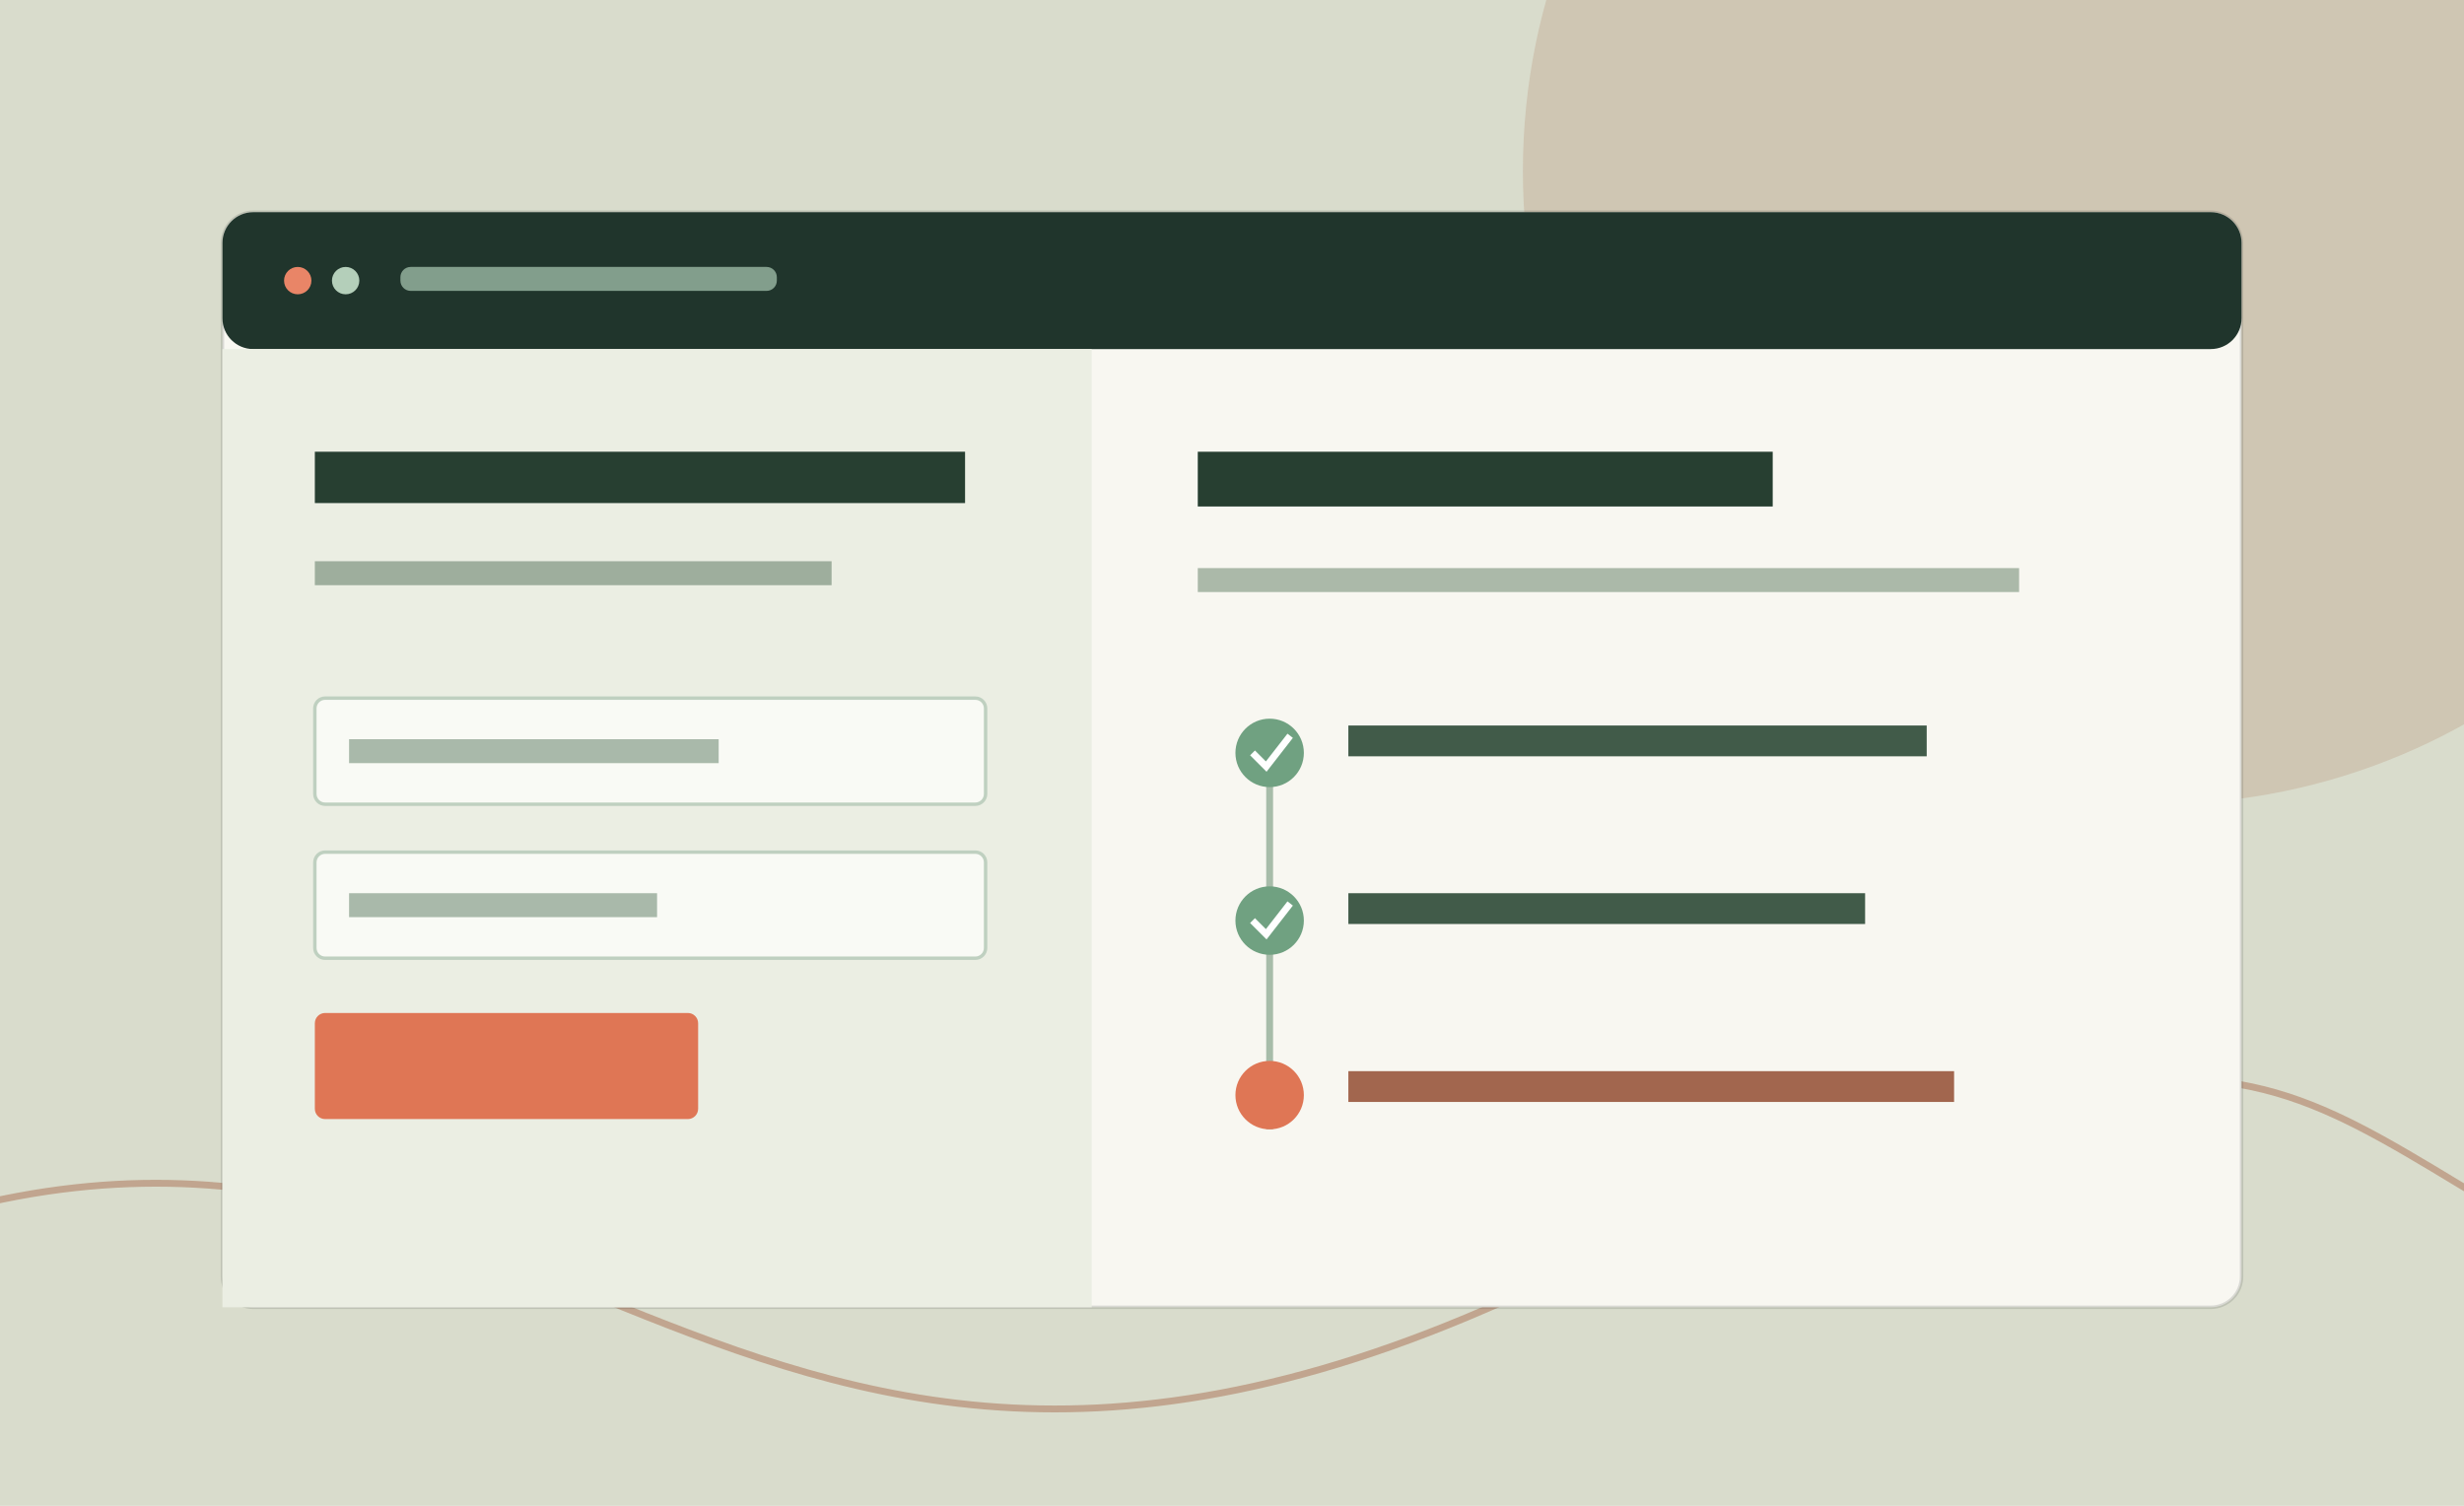
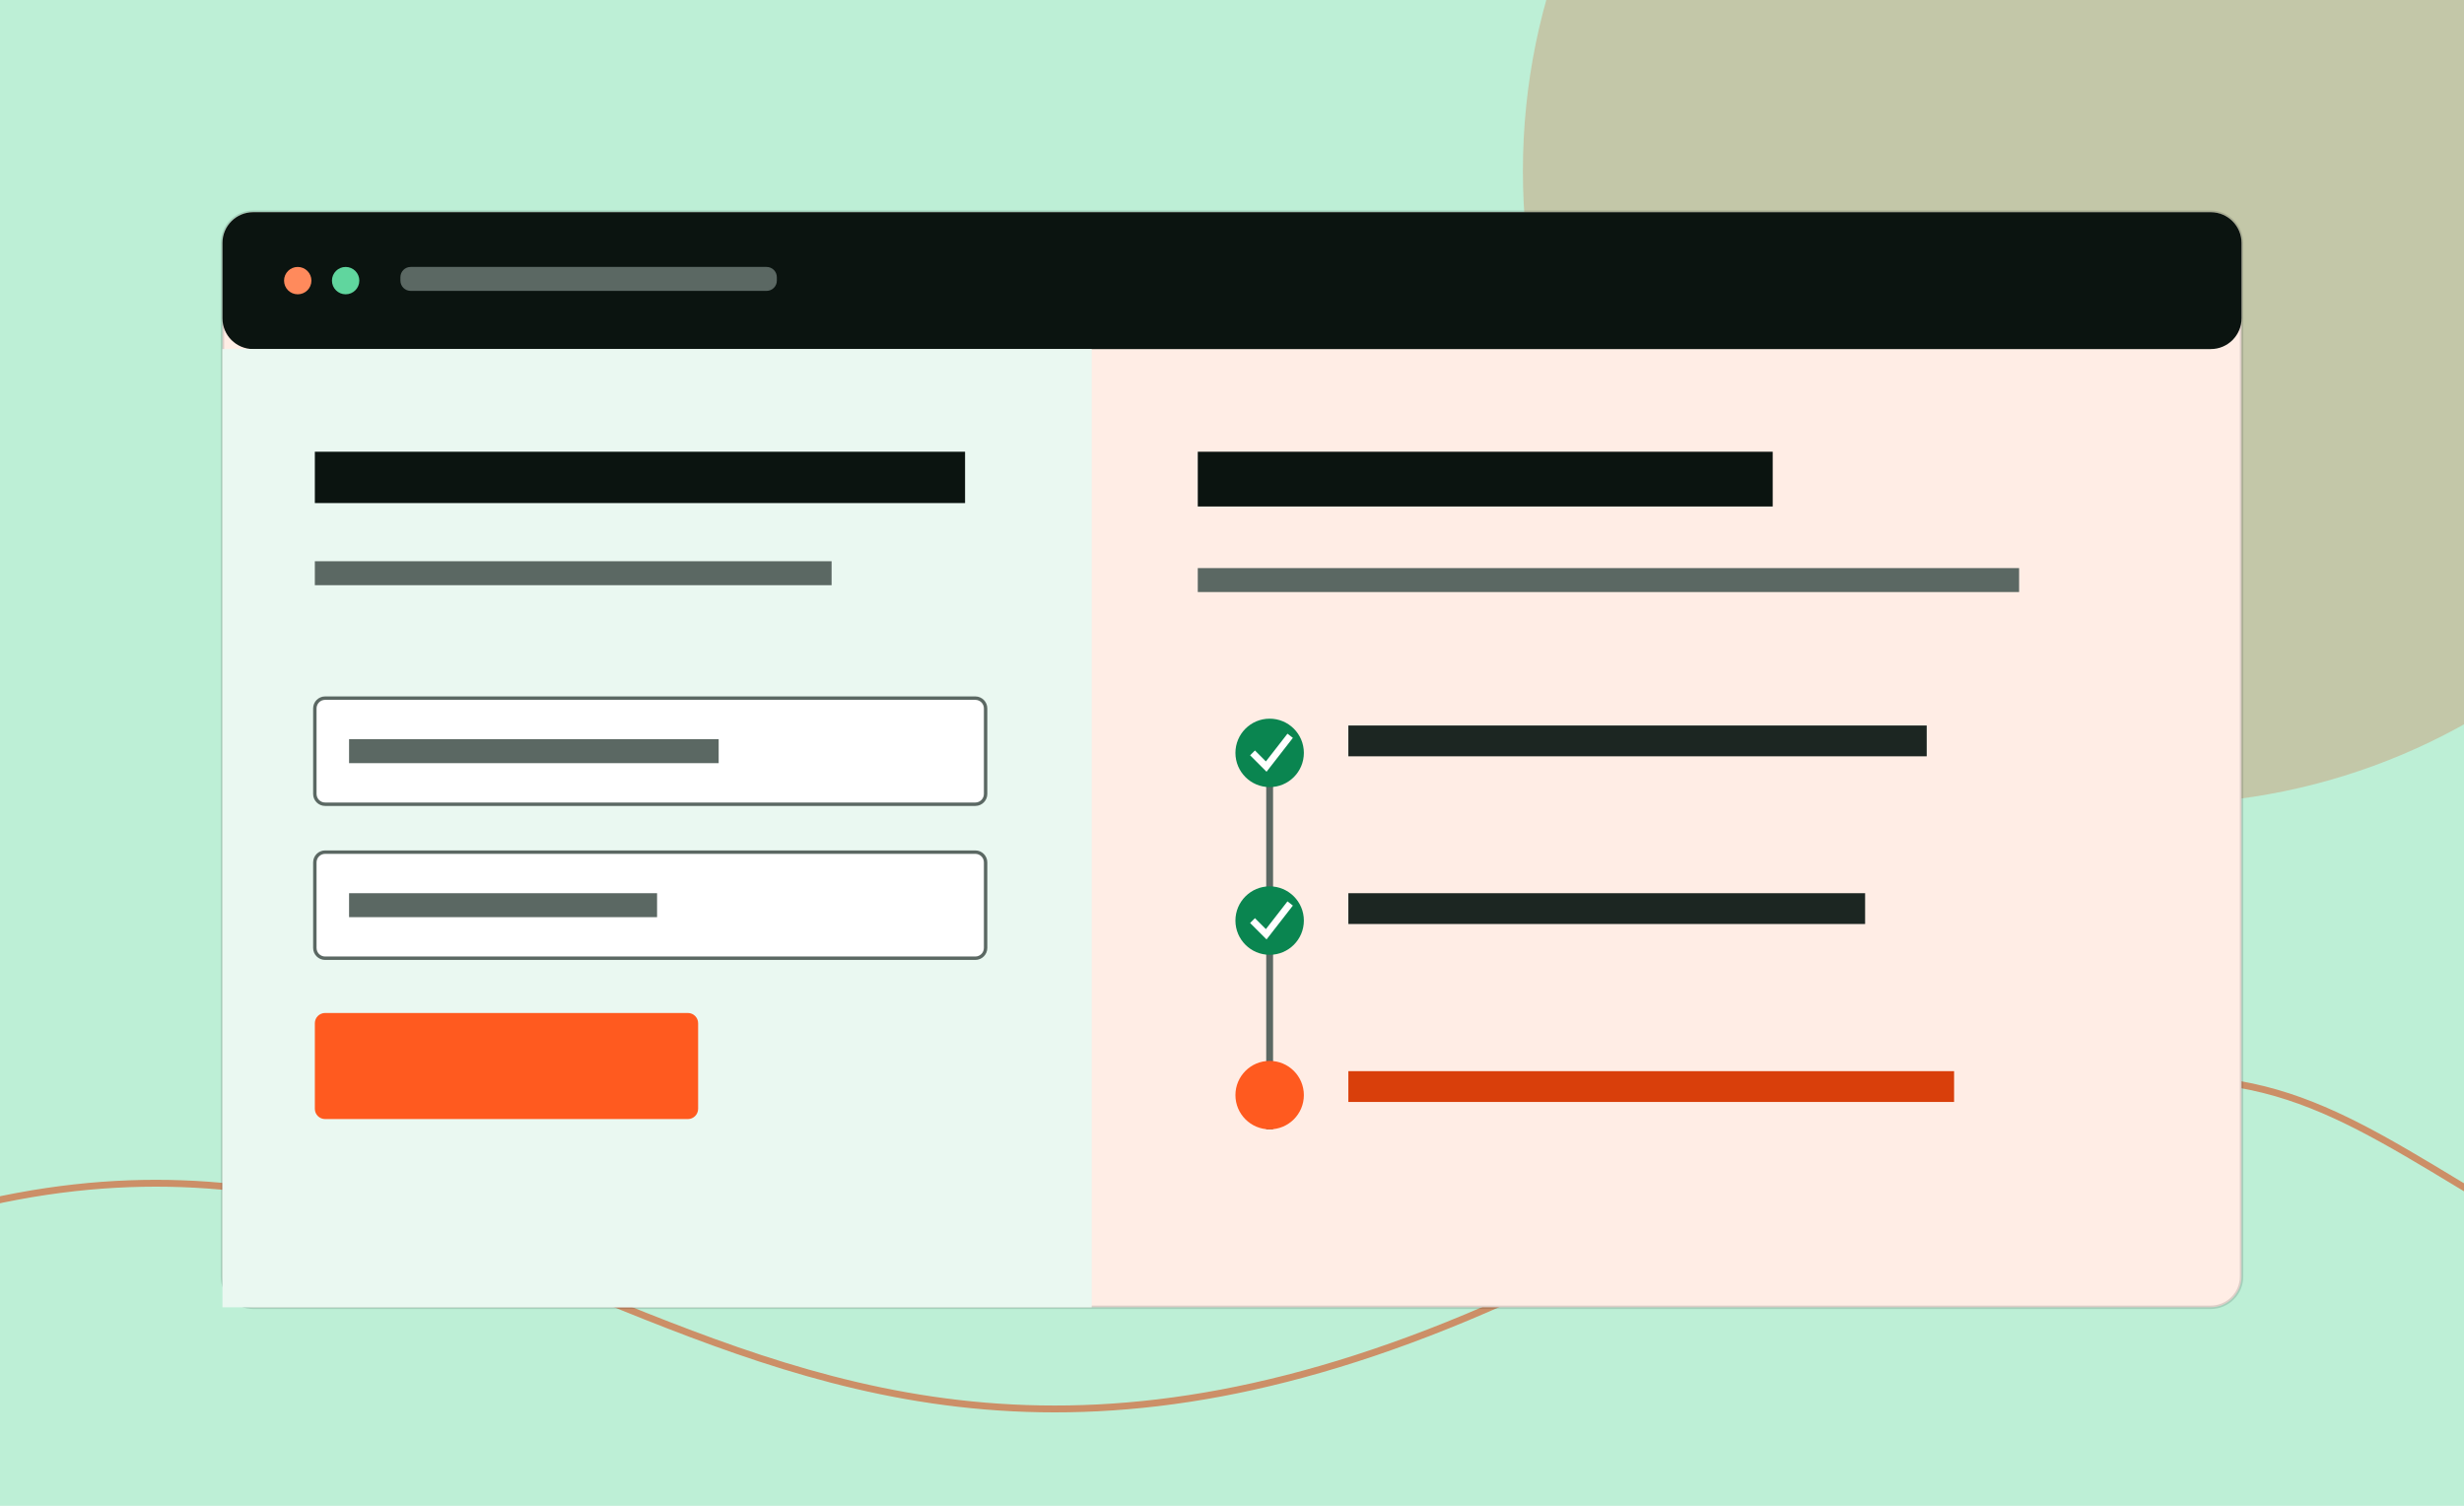
<svg xmlns="http://www.w3.org/2000/svg" viewBox="0 0 720 440">
-   <rect width="720" height="440" fill="#d9dccc" />
-   <circle cx="630" cy="50" r="185" fill="#ad795c" opacity=".23" />
-   <path d="M-70 375C150 270 195 490 440 380S650 320 790 385" fill="none" stroke="#ad795c" stroke-width="2" opacity=".55" />
-   <rect x="65" y="62" width="590" height="320" rx="9" fill="#f8f7f1" stroke="#16231e" stroke-opacity=".14" />
-   <rect x="65" y="62" width="590" height="40" rx="9" fill="#20352c" />
-   <circle cx="87" cy="82" r="4" fill="#e98567" />
-   <circle cx="101" cy="82" r="4" fill="#b4cfba" />
-   <rect x="117" y="78" width="110" height="7" rx="3" fill="#829e8c" />
-   <rect x="65" y="102" width="254" height="280" fill="#ebeee3" />
-   <rect x="92" y="132" width="190" height="15" fill="#273f31" />
-   <rect x="92" y="164" width="151" height="7" fill="#9eae9d" />
-   <rect x="92" y="204" width="196" height="31" rx="3" fill="#f9faf5" stroke="#bfd0c0" />
-   <rect x="102" y="216" width="108" height="7" fill="#a9b9aa" />
-   <rect x="92" y="249" width="196" height="31" rx="3" fill="#f9faf5" stroke="#bfd0c0" />
-   <rect x="102" y="261" width="90" height="7" fill="#a9b9aa" />
-   <rect x="92" y="296" width="112" height="31" rx="3" fill="#df7655" />
-   <rect x="350" y="132" width="168" height="16" fill="#273f31" />
-   <rect x="350" y="166" width="240" height="7" fill="#abb9a9" />
-   <path d="M371 220v110" stroke="#a7bca9" stroke-width="2" />
-   <circle cx="371" cy="220" r="10" fill="#70a181" />
-   <circle cx="371" cy="269" r="10" fill="#70a181" />
-   <circle cx="371" cy="320" r="10" fill="#df7655" />
+   <rect width="720" height="440" fill="#bdefd6" />
+   <circle cx="630" cy="50" r="185" fill="#d93f0b" opacity=".23" />
+   <path d="M-70 375C150 270 195 490 440 380S650 320 790 385" fill="none" stroke="#d93f0b" stroke-width="2" opacity=".55" />
+   <rect x="65" y="62" width="590" height="320" rx="9" fill="#ffede5" stroke="#0b1410" stroke-opacity=".14" />
+   <rect x="65" y="62" width="590" height="40" rx="9" fill="#0b1410" />
+   <circle cx="87" cy="82" r="4" fill="#ff8a5c" />
+   <circle cx="101" cy="82" r="4" fill="#60d69e" />
+   <rect x="117" y="78" width="110" height="7" rx="3" fill="#5b6863" />
+   <rect x="65" y="102" width="254" height="280" fill="#eaf8f1" />
+   <rect x="92" y="132" width="190" height="15" fill="#0b1410" />
+   <rect x="92" y="164" width="151" height="7" fill="#5b6863" />
+   <rect x="92" y="204" width="196" height="31" rx="3" fill="#ffffff" stroke="#5b6863" />
+   <rect x="102" y="216" width="108" height="7" fill="#5b6863" />
+   <rect x="92" y="249" width="196" height="31" rx="3" fill="#ffffff" stroke="#5b6863" />
+   <rect x="102" y="261" width="90" height="7" fill="#5b6863" />
+   <rect x="92" y="296" width="112" height="31" rx="3" fill="#ff5a1f" />
+   <rect x="350" y="132" width="168" height="16" fill="#0b1410" />
+   <rect x="350" y="166" width="240" height="7" fill="#5b6863" />
+   <path d="M371 220v110" stroke="#5b6863" stroke-width="2" />
+   <circle cx="371" cy="220" r="10" fill="#0a8550" />
+   <circle cx="371" cy="269" r="10" fill="#0a8550" />
+   <circle cx="371" cy="320" r="10" fill="#ff5a1f" />
  <path d="m366 220 4 4 7-9m-11 54 4 4 7-9" fill="none" stroke="white" stroke-width="2" />
-   <rect x="394" y="212" width="169" height="9" fill="#415b49" />
-   <rect x="394" y="261" width="151" height="9" fill="#415b49" />
-   <rect x="394" y="313" width="177" height="9" fill="#a2664e" />
+   <rect x="394" y="212" width="169" height="9" fill="#1c2622" />
+   <rect x="394" y="261" width="151" height="9" fill="#1c2622" />
+   <rect x="394" y="313" width="177" height="9" fill="#d93f0b" />
</svg>
